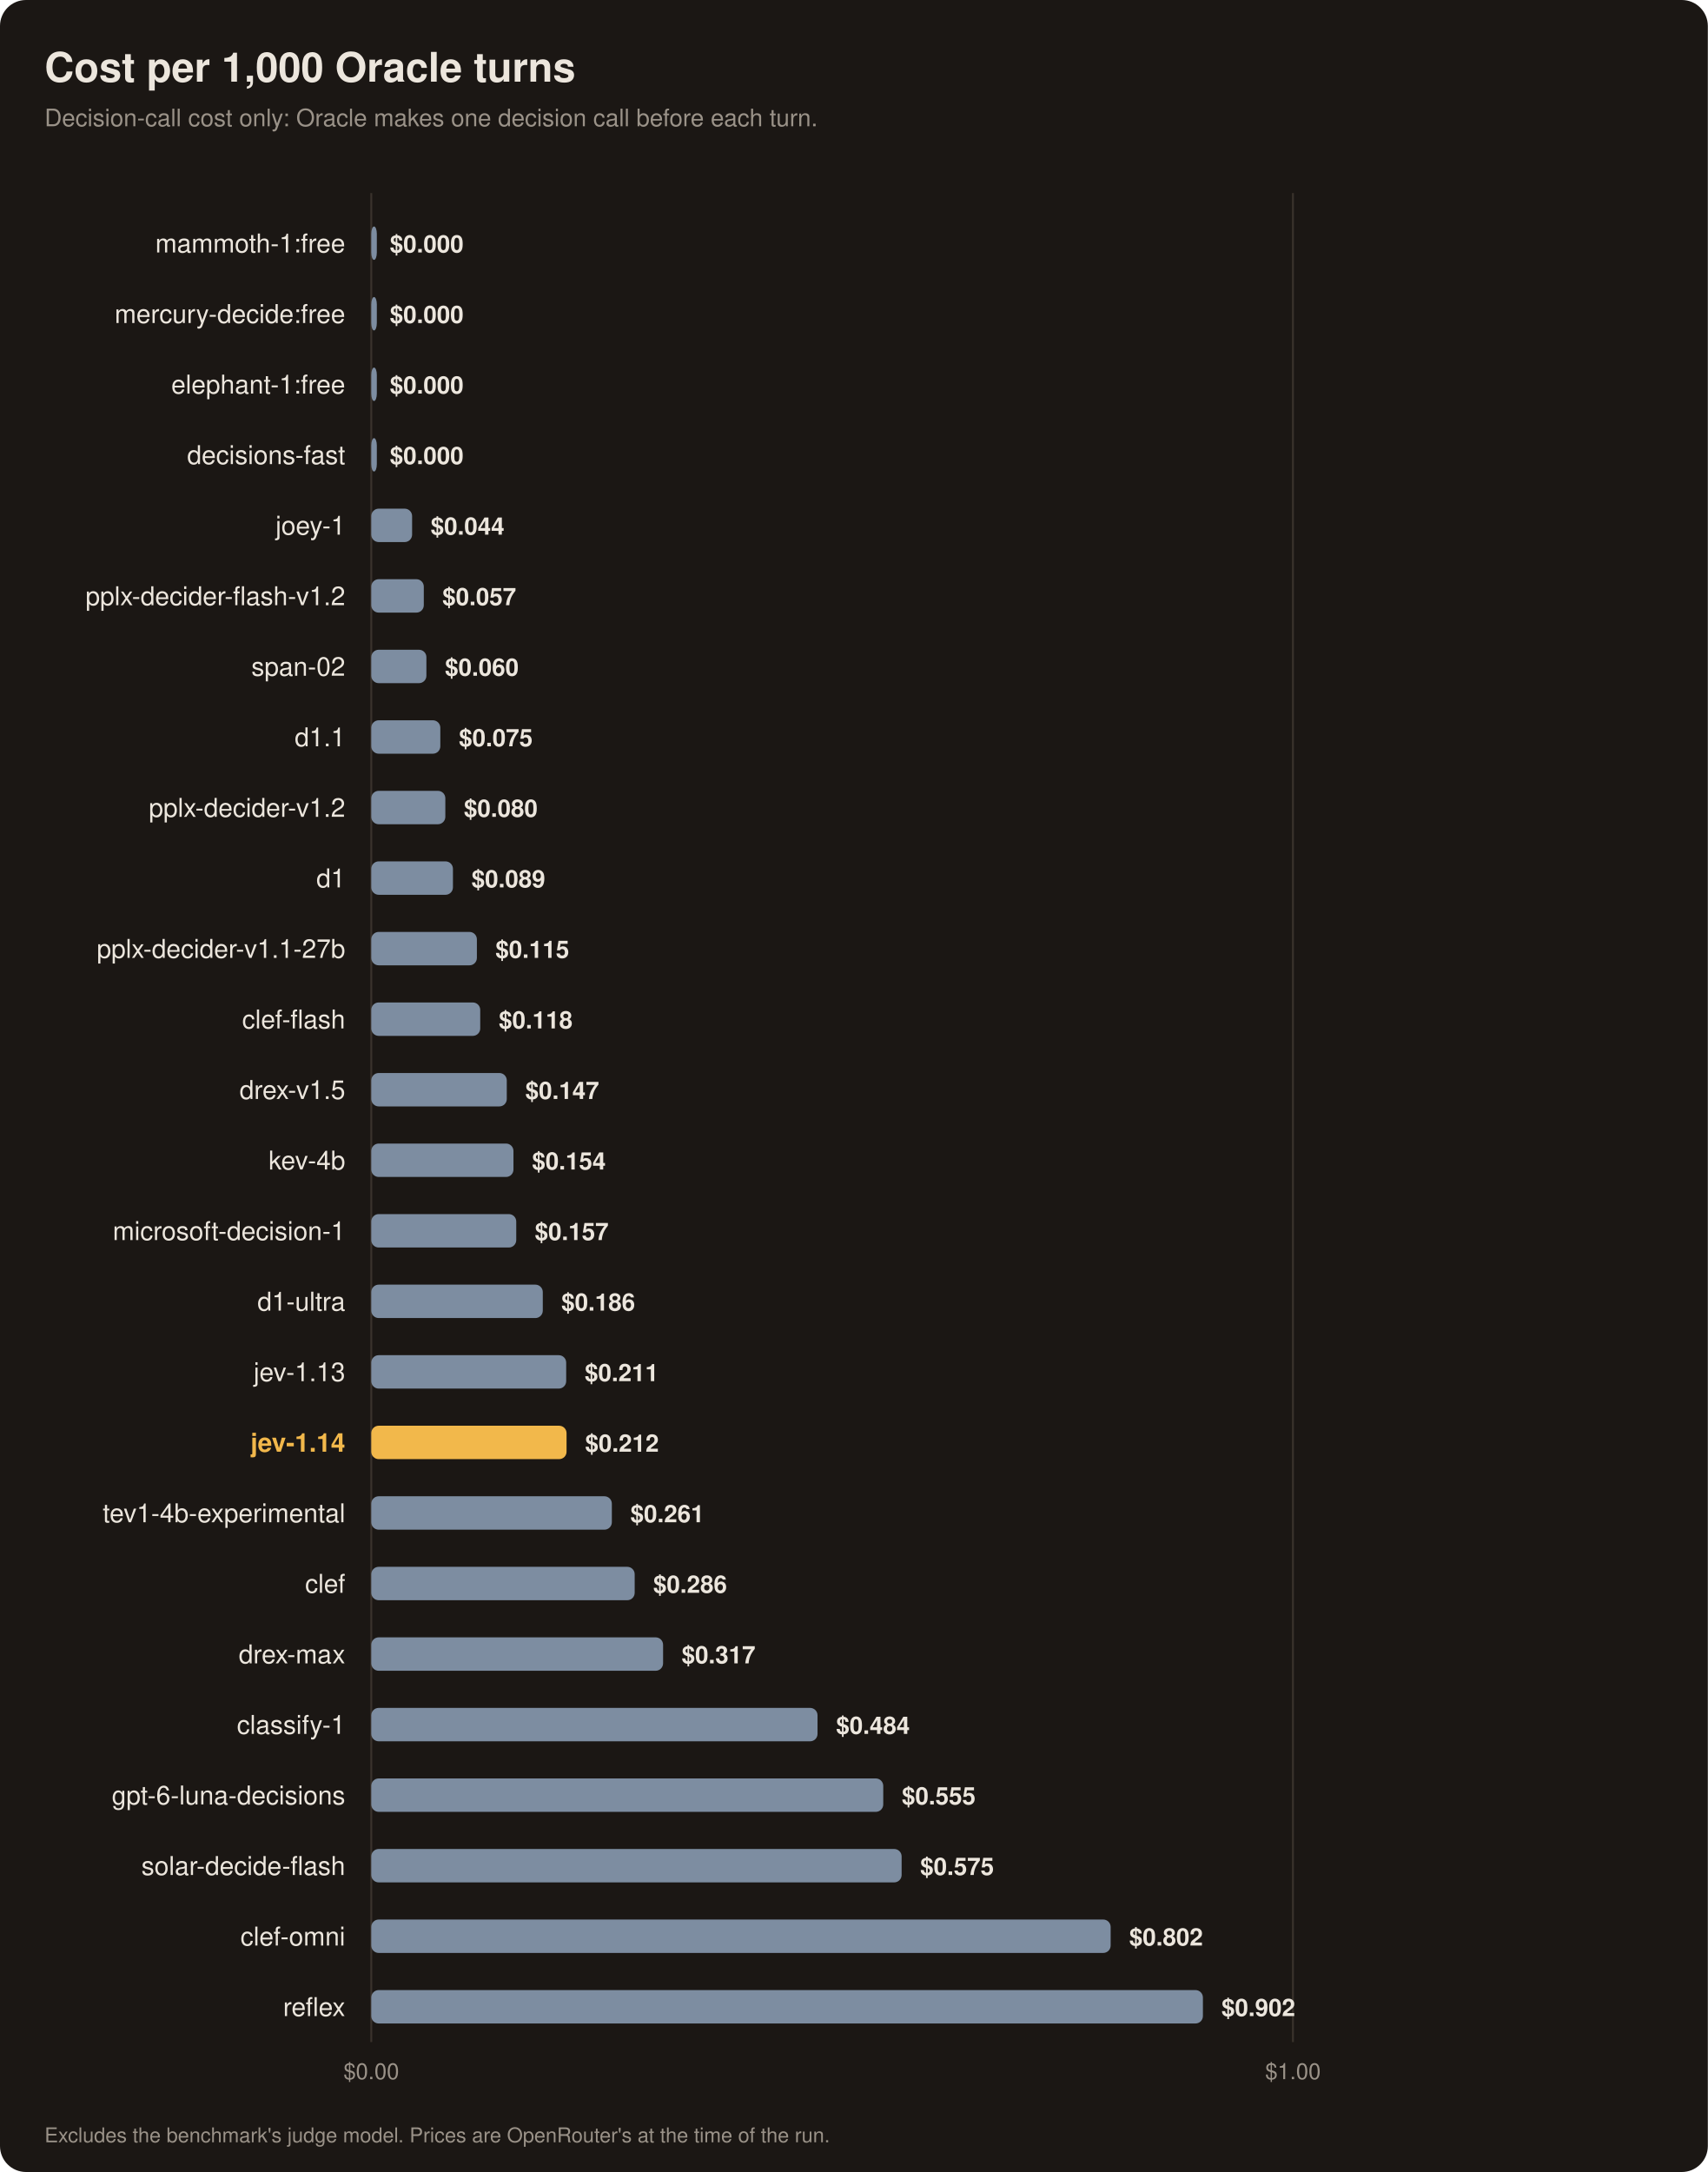
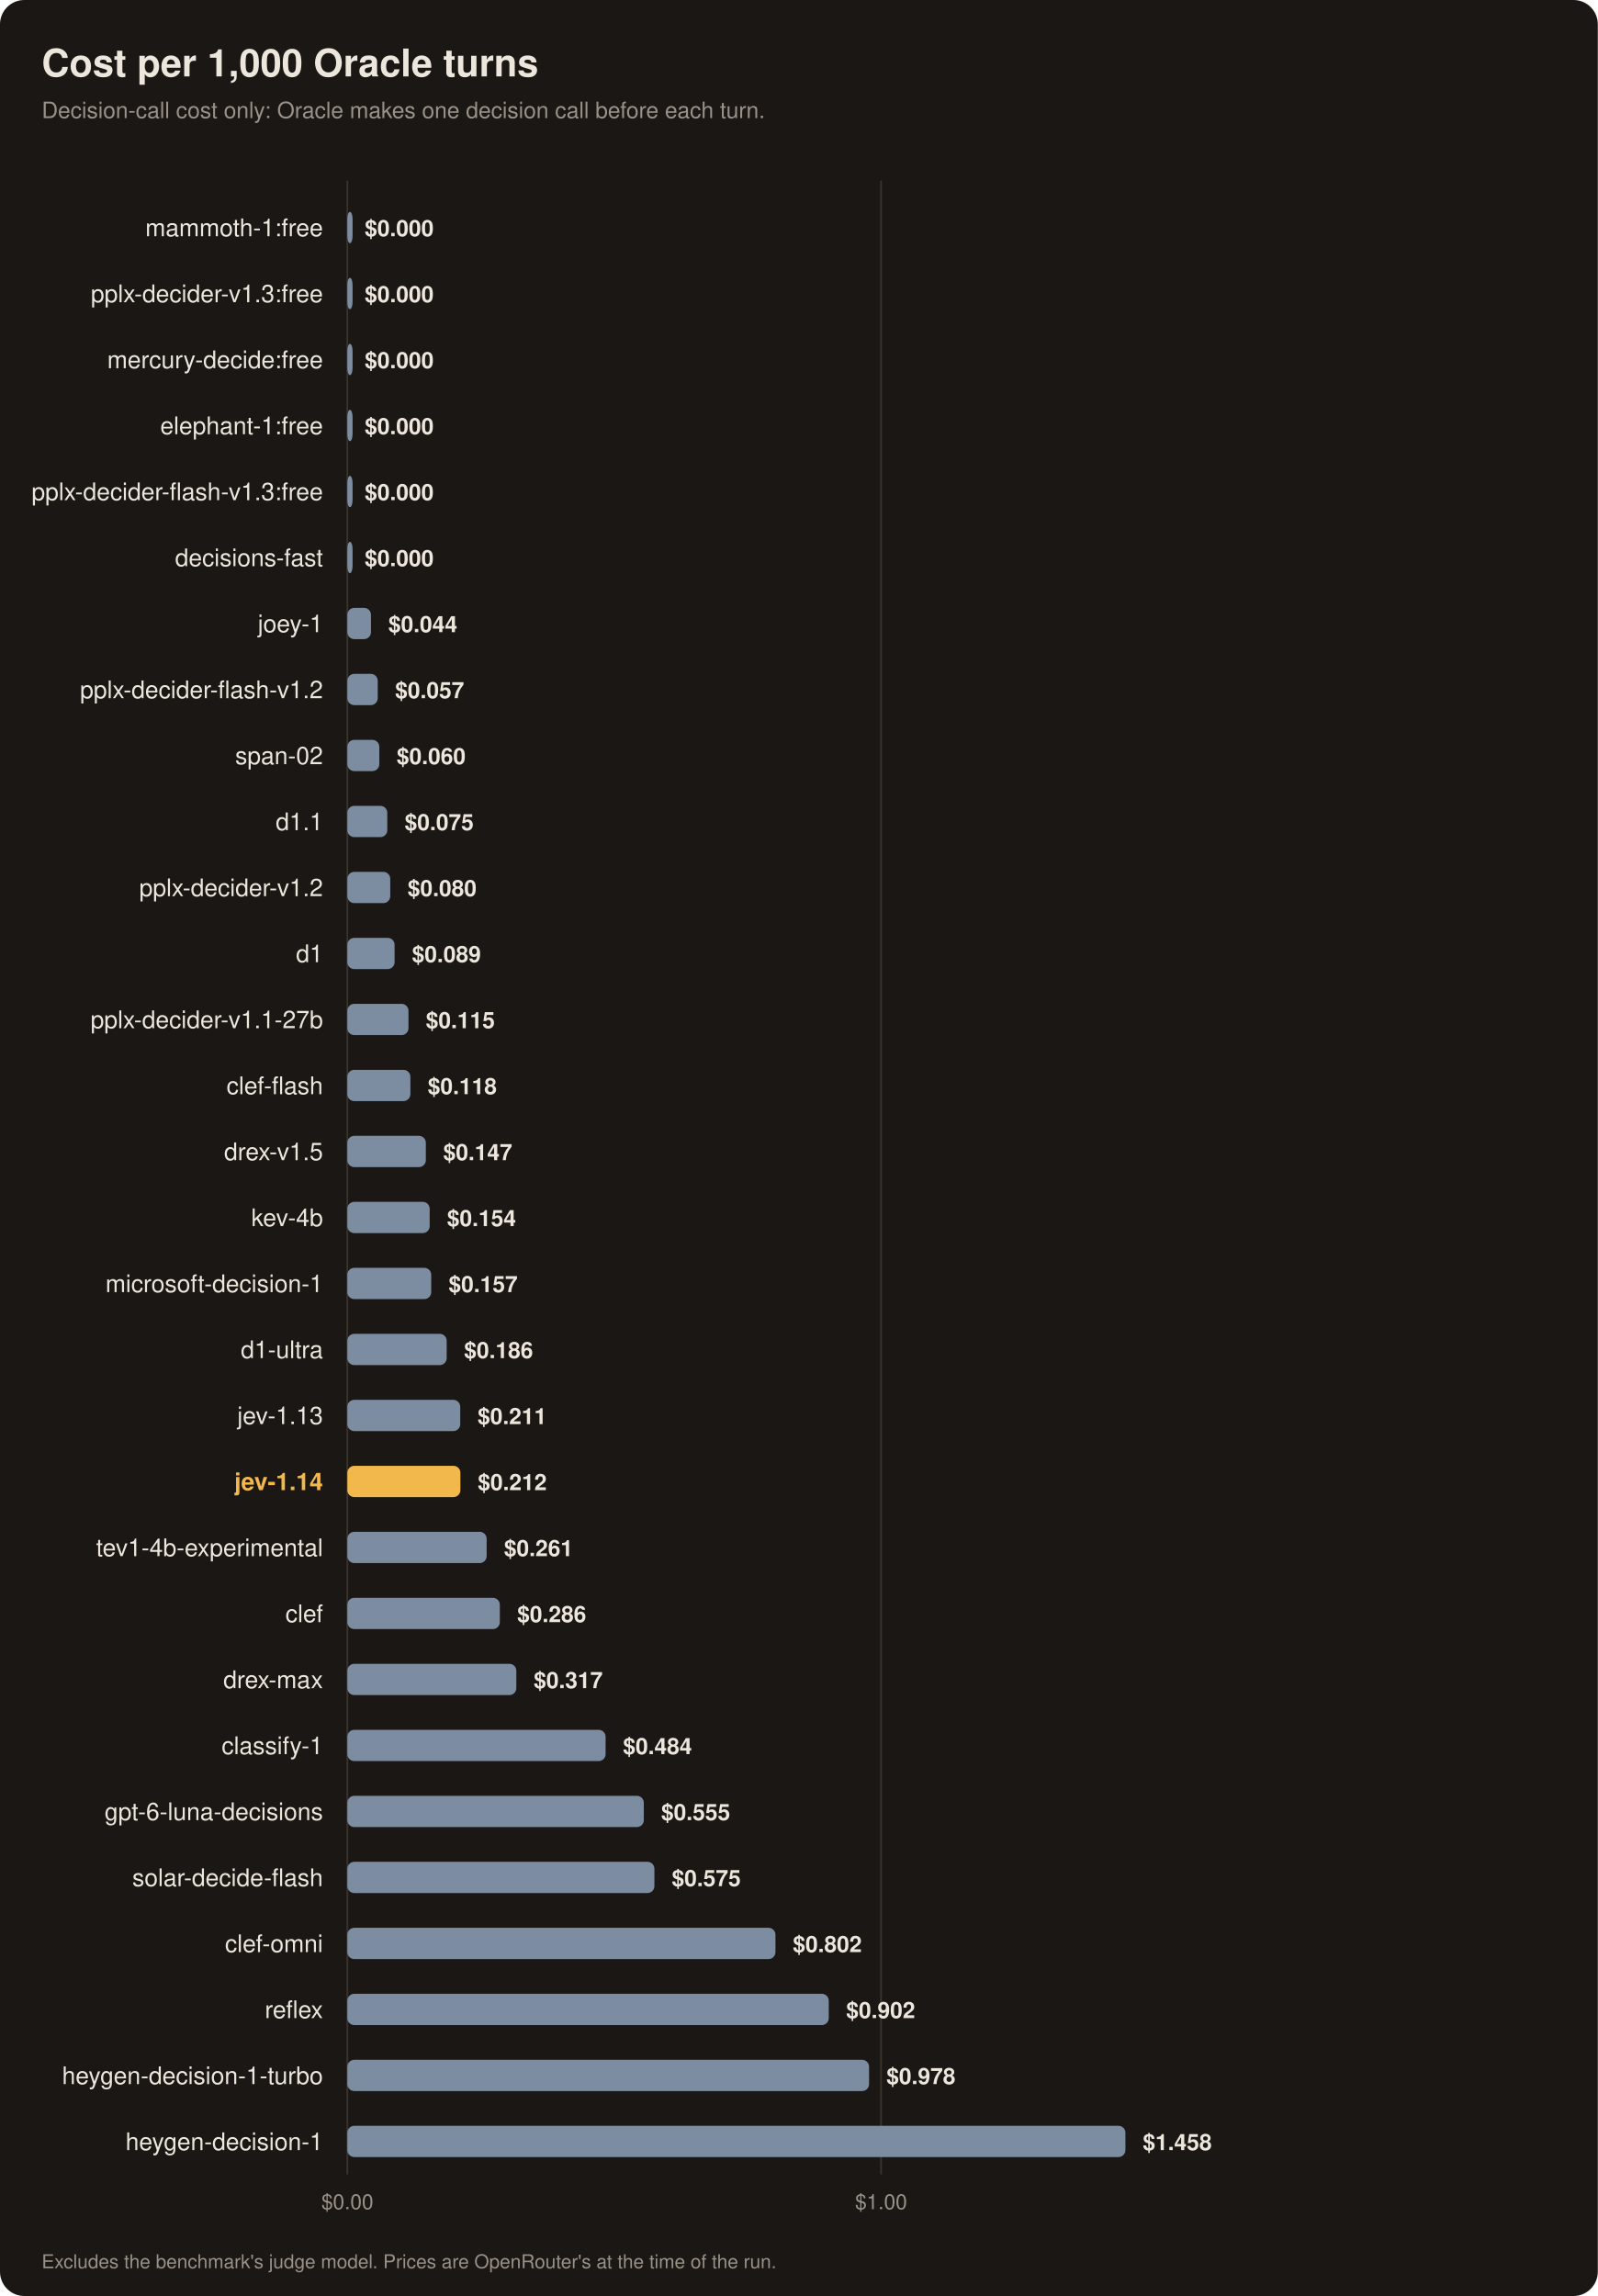
- <svg xmlns="http://www.w3.org/2000/svg" viewBox="0 0 920 1170" width="920" role="img" aria-label="Cost per 1,000 Oracle turns" font-family="-apple-system,BlinkMacSystemFont,'Segoe UI',Helvetica,Arial,sans-serif">
-   <rect width="920" height="1170" rx="14" fill="#1b1714" />
+ <svg xmlns="http://www.w3.org/2000/svg" viewBox="0 0 920 1322" width="920" role="img" aria-label="Cost per 1,000 Oracle turns" font-family="-apple-system,BlinkMacSystemFont,'Segoe UI',Helvetica,Arial,sans-serif">
+   <rect width="920" height="1322" rx="14" fill="#1b1714" />
  <text x="24.0" y="44.0" font-size="22" font-weight="700" fill="#ece6dd" text-anchor="start">Cost per 1,000 Oracle turns</text>
  <text x="24.0" y="68.0" font-size="13" font-weight="400" fill="#9a9288" text-anchor="start">Decision-call cost only: Oracle makes one decision call before each turn.</text>
-   <line x1="200.0" y1="104.0" x2="200.0" y2="1100.0" stroke="#3a332c" stroke-width="1.0" />
-   <text x="200.0" y="1120.0" font-size="12" font-weight="400" fill="#9a9288" text-anchor="middle">$0.00</text>
-   <line x1="696.5" y1="104.0" x2="696.5" y2="1100.0" stroke="#3a332c" stroke-width="1.0" />
-   <text x="696.5" y="1120.0" font-size="12" font-weight="400" fill="#9a9288" text-anchor="middle">$1.00</text>
+   <line x1="200.0" y1="104.0" x2="200.0" y2="1252.0" stroke="#3a332c" stroke-width="1.0" />
+   <text x="200.0" y="1272.0" font-size="12" font-weight="400" fill="#9a9288" text-anchor="middle">$0.00</text>
+   <line x1="507.3" y1="104.0" x2="507.3" y2="1252.0" stroke="#3a332c" stroke-width="1.0" />
+   <text x="507.3" y="1272.0" font-size="12" font-weight="400" fill="#9a9288" text-anchor="middle">$1.00</text>
  <text x="186.0" y="136.0" font-size="14" font-weight="500" fill="#ece6dd" text-anchor="end">mammoth-1:free</text>
  <rect x="200.0" y="122.0" width="3.0" height="18.0" rx="4.0" fill="#7d8da1" />
  <text x="210.0" y="136.0" font-size="13" font-weight="600" fill="#ece6dd" text-anchor="start">$0.000</text>
-   <text x="186.0" y="174.0" font-size="14" font-weight="500" fill="#ece6dd" text-anchor="end">mercury-decide:free</text>
+   <text x="186.0" y="174.0" font-size="14" font-weight="500" fill="#ece6dd" text-anchor="end">pplx-decider-v1.3:free</text>
  <rect x="200.0" y="160.0" width="3.0" height="18.0" rx="4.0" fill="#7d8da1" />
  <text x="210.0" y="174.0" font-size="13" font-weight="600" fill="#ece6dd" text-anchor="start">$0.000</text>
-   <text x="186.0" y="212.0" font-size="14" font-weight="500" fill="#ece6dd" text-anchor="end">elephant-1:free</text>
+   <text x="186.0" y="212.0" font-size="14" font-weight="500" fill="#ece6dd" text-anchor="end">mercury-decide:free</text>
  <rect x="200.0" y="198.0" width="3.0" height="18.0" rx="4.0" fill="#7d8da1" />
  <text x="210.0" y="212.0" font-size="13" font-weight="600" fill="#ece6dd" text-anchor="start">$0.000</text>
-   <text x="186.0" y="250.0" font-size="14" font-weight="500" fill="#ece6dd" text-anchor="end">decisions-fast</text>
+   <text x="186.0" y="250.0" font-size="14" font-weight="500" fill="#ece6dd" text-anchor="end">elephant-1:free</text>
  <rect x="200.0" y="236.0" width="3.0" height="18.0" rx="4.0" fill="#7d8da1" />
  <text x="210.0" y="250.0" font-size="13" font-weight="600" fill="#ece6dd" text-anchor="start">$0.000</text>
-   <text x="186.0" y="288.0" font-size="14" font-weight="500" fill="#ece6dd" text-anchor="end">joey-1</text>
-   <rect x="200.0" y="274.0" width="22.0" height="18.0" rx="4.0" fill="#7d8da1" />
-   <text x="232.0" y="288.0" font-size="13" font-weight="600" fill="#ece6dd" text-anchor="start">$0.044</text>
-   <text x="186.0" y="326.0" font-size="14" font-weight="500" fill="#ece6dd" text-anchor="end">pplx-decider-flash-v1.2</text>
-   <rect x="200.0" y="312.0" width="28.3" height="18.0" rx="4.0" fill="#7d8da1" />
-   <text x="238.3" y="326.0" font-size="13" font-weight="600" fill="#ece6dd" text-anchor="start">$0.057</text>
-   <text x="186.0" y="364.0" font-size="14" font-weight="500" fill="#ece6dd" text-anchor="end">span-02</text>
-   <rect x="200.0" y="350.0" width="29.7" height="18.0" rx="4.0" fill="#7d8da1" />
-   <text x="239.7" y="364.0" font-size="13" font-weight="600" fill="#ece6dd" text-anchor="start">$0.060</text>
-   <text x="186.0" y="402.0" font-size="14" font-weight="500" fill="#ece6dd" text-anchor="end">d1.1</text>
-   <rect x="200.0" y="388.0" width="37.2" height="18.0" rx="4.0" fill="#7d8da1" />
-   <text x="247.2" y="402.0" font-size="13" font-weight="600" fill="#ece6dd" text-anchor="start">$0.075</text>
-   <text x="186.0" y="440.0" font-size="14" font-weight="500" fill="#ece6dd" text-anchor="end">pplx-decider-v1.2</text>
-   <rect x="200.0" y="426.0" width="39.9" height="18.0" rx="4.0" fill="#7d8da1" />
-   <text x="249.9" y="440.0" font-size="13" font-weight="600" fill="#ece6dd" text-anchor="start">$0.080</text>
-   <text x="186.0" y="478.0" font-size="14" font-weight="500" fill="#ece6dd" text-anchor="end">d1</text>
-   <rect x="200.0" y="464.0" width="44.0" height="18.0" rx="4.0" fill="#7d8da1" />
-   <text x="254.0" y="478.0" font-size="13" font-weight="600" fill="#ece6dd" text-anchor="start">$0.089</text>
-   <text x="186.0" y="516.0" font-size="14" font-weight="500" fill="#ece6dd" text-anchor="end">pplx-decider-v1.1-27b</text>
-   <rect x="200.0" y="502.0" width="56.9" height="18.0" rx="4.0" fill="#7d8da1" />
-   <text x="266.9" y="516.0" font-size="13" font-weight="600" fill="#ece6dd" text-anchor="start">$0.115</text>
-   <text x="186.0" y="554.0" font-size="14" font-weight="500" fill="#ece6dd" text-anchor="end">clef-flash</text>
-   <rect x="200.0" y="540.0" width="58.7" height="18.0" rx="4.0" fill="#7d8da1" />
-   <text x="268.7" y="554.0" font-size="13" font-weight="600" fill="#ece6dd" text-anchor="start">$0.118</text>
-   <text x="186.0" y="592.0" font-size="14" font-weight="500" fill="#ece6dd" text-anchor="end">drex-v1.5</text>
-   <rect x="200.0" y="578.0" width="73.0" height="18.0" rx="4.0" fill="#7d8da1" />
-   <text x="283.0" y="592.0" font-size="13" font-weight="600" fill="#ece6dd" text-anchor="start">$0.147</text>
-   <text x="186.0" y="630.0" font-size="14" font-weight="500" fill="#ece6dd" text-anchor="end">kev-4b</text>
-   <rect x="200.0" y="616.0" width="76.6" height="18.0" rx="4.0" fill="#7d8da1" />
-   <text x="286.6" y="630.0" font-size="13" font-weight="600" fill="#ece6dd" text-anchor="start">$0.154</text>
-   <text x="186.0" y="668.0" font-size="14" font-weight="500" fill="#ece6dd" text-anchor="end">microsoft-decision-1</text>
-   <rect x="200.0" y="654.0" width="78.1" height="18.0" rx="4.0" fill="#7d8da1" />
-   <text x="288.1" y="668.0" font-size="13" font-weight="600" fill="#ece6dd" text-anchor="start">$0.157</text>
-   <text x="186.0" y="706.0" font-size="14" font-weight="500" fill="#ece6dd" text-anchor="end">d1-ultra</text>
-   <rect x="200.0" y="692.0" width="92.4" height="18.0" rx="4.0" fill="#7d8da1" />
-   <text x="302.4" y="706.0" font-size="13" font-weight="600" fill="#ece6dd" text-anchor="start">$0.186</text>
-   <text x="186.0" y="744.0" font-size="14" font-weight="500" fill="#ece6dd" text-anchor="end">jev-1.13</text>
-   <rect x="200.0" y="730.0" width="105.0" height="18.0" rx="4.0" fill="#7d8da1" />
-   <text x="315.0" y="744.0" font-size="13" font-weight="600" fill="#ece6dd" text-anchor="start">$0.211</text>
-   <text x="186.0" y="782.0" font-size="14" font-weight="700" fill="#f2b84b" text-anchor="end">jev-1.14</text>
-   <rect x="200.0" y="768.0" width="105.2" height="18.0" rx="4.0" fill="#f2b84b" />
-   <text x="315.2" y="782.0" font-size="13" font-weight="600" fill="#ece6dd" text-anchor="start">$0.212</text>
-   <text x="186.0" y="820.0" font-size="14" font-weight="500" fill="#ece6dd" text-anchor="end">tev1-4b-experimental</text>
-   <rect x="200.0" y="806.0" width="129.6" height="18.0" rx="4.0" fill="#7d8da1" />
-   <text x="339.6" y="820.0" font-size="13" font-weight="600" fill="#ece6dd" text-anchor="start">$0.261</text>
-   <text x="186.0" y="858.0" font-size="14" font-weight="500" fill="#ece6dd" text-anchor="end">clef</text>
-   <rect x="200.0" y="844.0" width="141.9" height="18.0" rx="4.0" fill="#7d8da1" />
-   <text x="351.9" y="858.0" font-size="13" font-weight="600" fill="#ece6dd" text-anchor="start">$0.286</text>
-   <text x="186.0" y="896.0" font-size="14" font-weight="500" fill="#ece6dd" text-anchor="end">drex-max</text>
-   <rect x="200.0" y="882.0" width="157.2" height="18.0" rx="4.0" fill="#7d8da1" />
-   <text x="367.2" y="896.0" font-size="13" font-weight="600" fill="#ece6dd" text-anchor="start">$0.317</text>
-   <text x="186.0" y="934.0" font-size="14" font-weight="500" fill="#ece6dd" text-anchor="end">classify-1</text>
-   <rect x="200.0" y="920.0" width="240.4" height="18.0" rx="4.0" fill="#7d8da1" />
-   <text x="450.4" y="934.0" font-size="13" font-weight="600" fill="#ece6dd" text-anchor="start">$0.484</text>
-   <text x="186.0" y="972.0" font-size="14" font-weight="500" fill="#ece6dd" text-anchor="end">gpt-6-luna-decisions</text>
-   <rect x="200.0" y="958.0" width="275.8" height="18.0" rx="4.0" fill="#7d8da1" />
-   <text x="485.8" y="972.0" font-size="13" font-weight="600" fill="#ece6dd" text-anchor="start">$0.555</text>
-   <text x="186.0" y="1010.0" font-size="14" font-weight="500" fill="#ece6dd" text-anchor="end">solar-decide-flash</text>
-   <rect x="200.0" y="996.0" width="285.7" height="18.0" rx="4.0" fill="#7d8da1" />
-   <text x="495.7" y="1010.0" font-size="13" font-weight="600" fill="#ece6dd" text-anchor="start">$0.575</text>
-   <text x="186.0" y="1048.0" font-size="14" font-weight="500" fill="#ece6dd" text-anchor="end">clef-omni</text>
-   <rect x="200.0" y="1034.0" width="398.3" height="18.0" rx="4.0" fill="#7d8da1" />
-   <text x="608.3" y="1048.0" font-size="13" font-weight="600" fill="#ece6dd" text-anchor="start">$0.802</text>
-   <text x="186.0" y="1086.0" font-size="14" font-weight="500" fill="#ece6dd" text-anchor="end">reflex</text>
-   <rect x="200.0" y="1072.0" width="448.0" height="18.0" rx="4.0" fill="#7d8da1" />
-   <text x="658.0" y="1086.0" font-size="13" font-weight="600" fill="#ece6dd" text-anchor="start">$0.902</text>
-   <text x="24.0" y="1154.0" font-size="11" font-weight="400" fill="#9a9288" text-anchor="start">Excludes the benchmark's judge model. Prices are OpenRouter's at the time of the run.</text>
+   <text x="186.0" y="288.0" font-size="14" font-weight="500" fill="#ece6dd" text-anchor="end">pplx-decider-flash-v1.3:free</text>
+   <rect x="200.0" y="274.0" width="3.0" height="18.0" rx="4.0" fill="#7d8da1" />
+   <text x="210.0" y="288.0" font-size="13" font-weight="600" fill="#ece6dd" text-anchor="start">$0.000</text>
+   <text x="186.0" y="326.0" font-size="14" font-weight="500" fill="#ece6dd" text-anchor="end">decisions-fast</text>
+   <rect x="200.0" y="312.0" width="3.0" height="18.0" rx="4.0" fill="#7d8da1" />
+   <text x="210.0" y="326.0" font-size="13" font-weight="600" fill="#ece6dd" text-anchor="start">$0.000</text>
+   <text x="186.0" y="364.0" font-size="14" font-weight="500" fill="#ece6dd" text-anchor="end">joey-1</text>
+   <rect x="200.0" y="350.0" width="13.6" height="18.0" rx="4.0" fill="#7d8da1" />
+   <text x="223.6" y="364.0" font-size="13" font-weight="600" fill="#ece6dd" text-anchor="start">$0.044</text>
+   <text x="186.0" y="402.0" font-size="14" font-weight="500" fill="#ece6dd" text-anchor="end">pplx-decider-flash-v1.2</text>
+   <rect x="200.0" y="388.0" width="17.5" height="18.0" rx="4.0" fill="#7d8da1" />
+   <text x="227.5" y="402.0" font-size="13" font-weight="600" fill="#ece6dd" text-anchor="start">$0.057</text>
+   <text x="186.0" y="440.0" font-size="14" font-weight="500" fill="#ece6dd" text-anchor="end">span-02</text>
+   <rect x="200.0" y="426.0" width="18.4" height="18.0" rx="4.0" fill="#7d8da1" />
+   <text x="228.4" y="440.0" font-size="13" font-weight="600" fill="#ece6dd" text-anchor="start">$0.060</text>
+   <text x="186.0" y="478.0" font-size="14" font-weight="500" fill="#ece6dd" text-anchor="end">d1.1</text>
+   <rect x="200.0" y="464.0" width="23.0" height="18.0" rx="4.0" fill="#7d8da1" />
+   <text x="233.0" y="478.0" font-size="13" font-weight="600" fill="#ece6dd" text-anchor="start">$0.075</text>
+   <text x="186.0" y="516.0" font-size="14" font-weight="500" fill="#ece6dd" text-anchor="end">pplx-decider-v1.2</text>
+   <rect x="200.0" y="502.0" width="24.7" height="18.0" rx="4.0" fill="#7d8da1" />
+   <text x="234.7" y="516.0" font-size="13" font-weight="600" fill="#ece6dd" text-anchor="start">$0.080</text>
+   <text x="186.0" y="554.0" font-size="14" font-weight="500" fill="#ece6dd" text-anchor="end">d1</text>
+   <rect x="200.0" y="540.0" width="27.2" height="18.0" rx="4.0" fill="#7d8da1" />
+   <text x="237.2" y="554.0" font-size="13" font-weight="600" fill="#ece6dd" text-anchor="start">$0.089</text>
+   <text x="186.0" y="592.0" font-size="14" font-weight="500" fill="#ece6dd" text-anchor="end">pplx-decider-v1.1-27b</text>
+   <rect x="200.0" y="578.0" width="35.2" height="18.0" rx="4.0" fill="#7d8da1" />
+   <text x="245.2" y="592.0" font-size="13" font-weight="600" fill="#ece6dd" text-anchor="start">$0.115</text>
+   <text x="186.0" y="630.0" font-size="14" font-weight="500" fill="#ece6dd" text-anchor="end">clef-flash</text>
+   <rect x="200.0" y="616.0" width="36.3" height="18.0" rx="4.0" fill="#7d8da1" />
+   <text x="246.3" y="630.0" font-size="13" font-weight="600" fill="#ece6dd" text-anchor="start">$0.118</text>
+   <text x="186.0" y="668.0" font-size="14" font-weight="500" fill="#ece6dd" text-anchor="end">drex-v1.5</text>
+   <rect x="200.0" y="654.0" width="45.2" height="18.0" rx="4.0" fill="#7d8da1" />
+   <text x="255.2" y="668.0" font-size="13" font-weight="600" fill="#ece6dd" text-anchor="start">$0.147</text>
+   <text x="186.0" y="706.0" font-size="14" font-weight="500" fill="#ece6dd" text-anchor="end">kev-4b</text>
+   <rect x="200.0" y="692.0" width="47.4" height="18.0" rx="4.0" fill="#7d8da1" />
+   <text x="257.4" y="706.0" font-size="13" font-weight="600" fill="#ece6dd" text-anchor="start">$0.154</text>
+   <text x="186.0" y="744.0" font-size="14" font-weight="500" fill="#ece6dd" text-anchor="end">microsoft-decision-1</text>
+   <rect x="200.0" y="730.0" width="48.3" height="18.0" rx="4.0" fill="#7d8da1" />
+   <text x="258.3" y="744.0" font-size="13" font-weight="600" fill="#ece6dd" text-anchor="start">$0.157</text>
+   <text x="186.0" y="782.0" font-size="14" font-weight="500" fill="#ece6dd" text-anchor="end">d1-ultra</text>
+   <rect x="200.0" y="768.0" width="57.2" height="18.0" rx="4.0" fill="#7d8da1" />
+   <text x="267.2" y="782.0" font-size="13" font-weight="600" fill="#ece6dd" text-anchor="start">$0.186</text>
+   <text x="186.0" y="820.0" font-size="14" font-weight="500" fill="#ece6dd" text-anchor="end">jev-1.13</text>
+   <rect x="200.0" y="806.0" width="65.0" height="18.0" rx="4.0" fill="#7d8da1" />
+   <text x="275.0" y="820.0" font-size="13" font-weight="600" fill="#ece6dd" text-anchor="start">$0.211</text>
+   <text x="186.0" y="858.0" font-size="14" font-weight="700" fill="#f2b84b" text-anchor="end">jev-1.14</text>
+   <rect x="200.0" y="844.0" width="65.1" height="18.0" rx="4.0" fill="#f2b84b" />
+   <text x="275.1" y="858.0" font-size="13" font-weight="600" fill="#ece6dd" text-anchor="start">$0.212</text>
+   <text x="186.0" y="896.0" font-size="14" font-weight="500" fill="#ece6dd" text-anchor="end">tev1-4b-experimental</text>
+   <rect x="200.0" y="882.0" width="80.2" height="18.0" rx="4.0" fill="#7d8da1" />
+   <text x="290.2" y="896.0" font-size="13" font-weight="600" fill="#ece6dd" text-anchor="start">$0.261</text>
+   <text x="186.0" y="934.0" font-size="14" font-weight="500" fill="#ece6dd" text-anchor="end">clef</text>
+   <rect x="200.0" y="920.0" width="87.8" height="18.0" rx="4.0" fill="#7d8da1" />
+   <text x="297.8" y="934.0" font-size="13" font-weight="600" fill="#ece6dd" text-anchor="start">$0.286</text>
+   <text x="186.0" y="972.0" font-size="14" font-weight="500" fill="#ece6dd" text-anchor="end">drex-max</text>
+   <rect x="200.0" y="958.0" width="97.3" height="18.0" rx="4.0" fill="#7d8da1" />
+   <text x="307.3" y="972.0" font-size="13" font-weight="600" fill="#ece6dd" text-anchor="start">$0.317</text>
+   <text x="186.0" y="1010.0" font-size="14" font-weight="500" fill="#ece6dd" text-anchor="end">classify-1</text>
+   <rect x="200.0" y="996.0" width="148.7" height="18.0" rx="4.0" fill="#7d8da1" />
+   <text x="358.7" y="1010.0" font-size="13" font-weight="600" fill="#ece6dd" text-anchor="start">$0.484</text>
+   <text x="186.0" y="1048.0" font-size="14" font-weight="500" fill="#ece6dd" text-anchor="end">gpt-6-luna-decisions</text>
+   <rect x="200.0" y="1034.0" width="170.7" height="18.0" rx="4.0" fill="#7d8da1" />
+   <text x="380.7" y="1048.0" font-size="13" font-weight="600" fill="#ece6dd" text-anchor="start">$0.555</text>
+   <text x="186.0" y="1086.0" font-size="14" font-weight="500" fill="#ece6dd" text-anchor="end">solar-decide-flash</text>
+   <rect x="200.0" y="1072.0" width="176.8" height="18.0" rx="4.0" fill="#7d8da1" />
+   <text x="386.8" y="1086.0" font-size="13" font-weight="600" fill="#ece6dd" text-anchor="start">$0.575</text>
+   <text x="186.0" y="1124.0" font-size="14" font-weight="500" fill="#ece6dd" text-anchor="end">clef-omni</text>
+   <rect x="200.0" y="1110.0" width="246.5" height="18.0" rx="4.0" fill="#7d8da1" />
+   <text x="456.5" y="1124.0" font-size="13" font-weight="600" fill="#ece6dd" text-anchor="start">$0.802</text>
+   <text x="186.0" y="1162.0" font-size="14" font-weight="500" fill="#ece6dd" text-anchor="end">reflex</text>
+   <rect x="200.0" y="1148.0" width="277.2" height="18.0" rx="4.0" fill="#7d8da1" />
+   <text x="487.2" y="1162.0" font-size="13" font-weight="600" fill="#ece6dd" text-anchor="start">$0.902</text>
+   <text x="186.0" y="1200.0" font-size="14" font-weight="500" fill="#ece6dd" text-anchor="end">heygen-decision-1-turbo</text>
+   <rect x="200.0" y="1186.0" width="300.4" height="18.0" rx="4.0" fill="#7d8da1" />
+   <text x="510.4" y="1200.0" font-size="13" font-weight="600" fill="#ece6dd" text-anchor="start">$0.978</text>
+   <text x="186.0" y="1238.0" font-size="14" font-weight="500" fill="#ece6dd" text-anchor="end">heygen-decision-1</text>
+   <rect x="200.0" y="1224.0" width="448.0" height="18.0" rx="4.0" fill="#7d8da1" />
+   <text x="658.0" y="1238.0" font-size="13" font-weight="600" fill="#ece6dd" text-anchor="start">$1.458</text>
+   <text x="24.0" y="1306.0" font-size="11" font-weight="400" fill="#9a9288" text-anchor="start">Excludes the benchmark's judge model. Prices are OpenRouter's at the time of the run.</text>
</svg>
